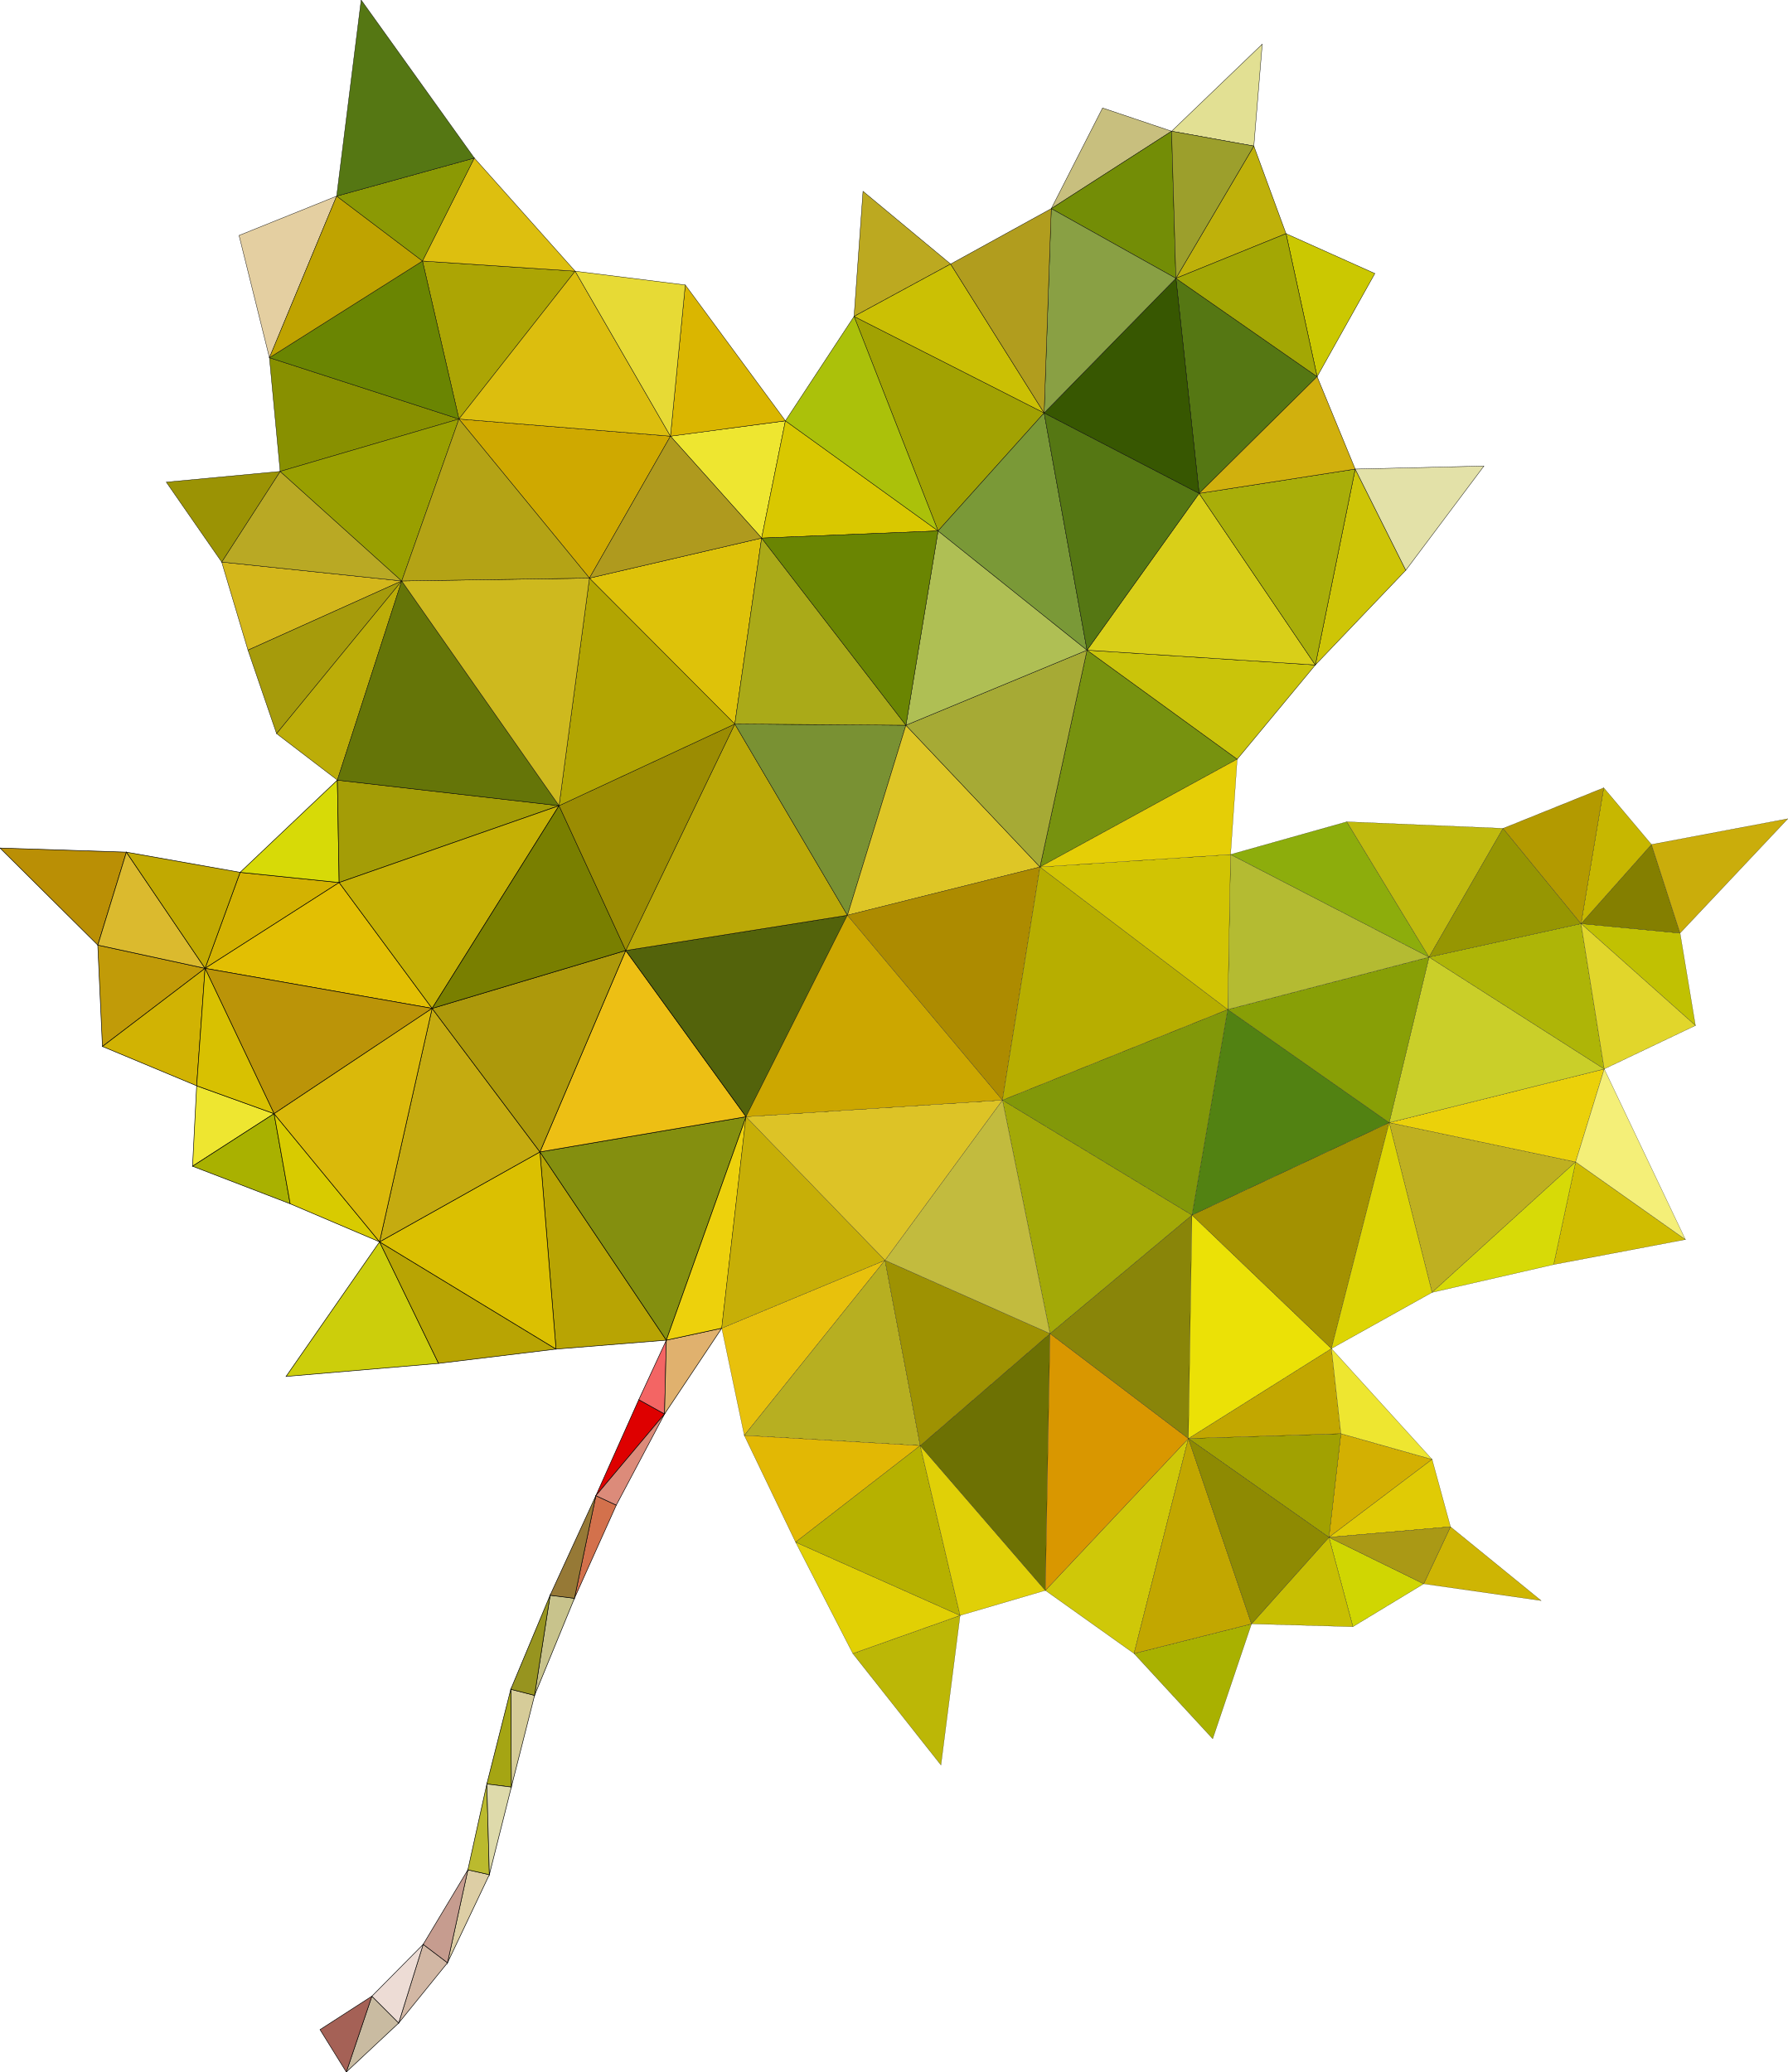
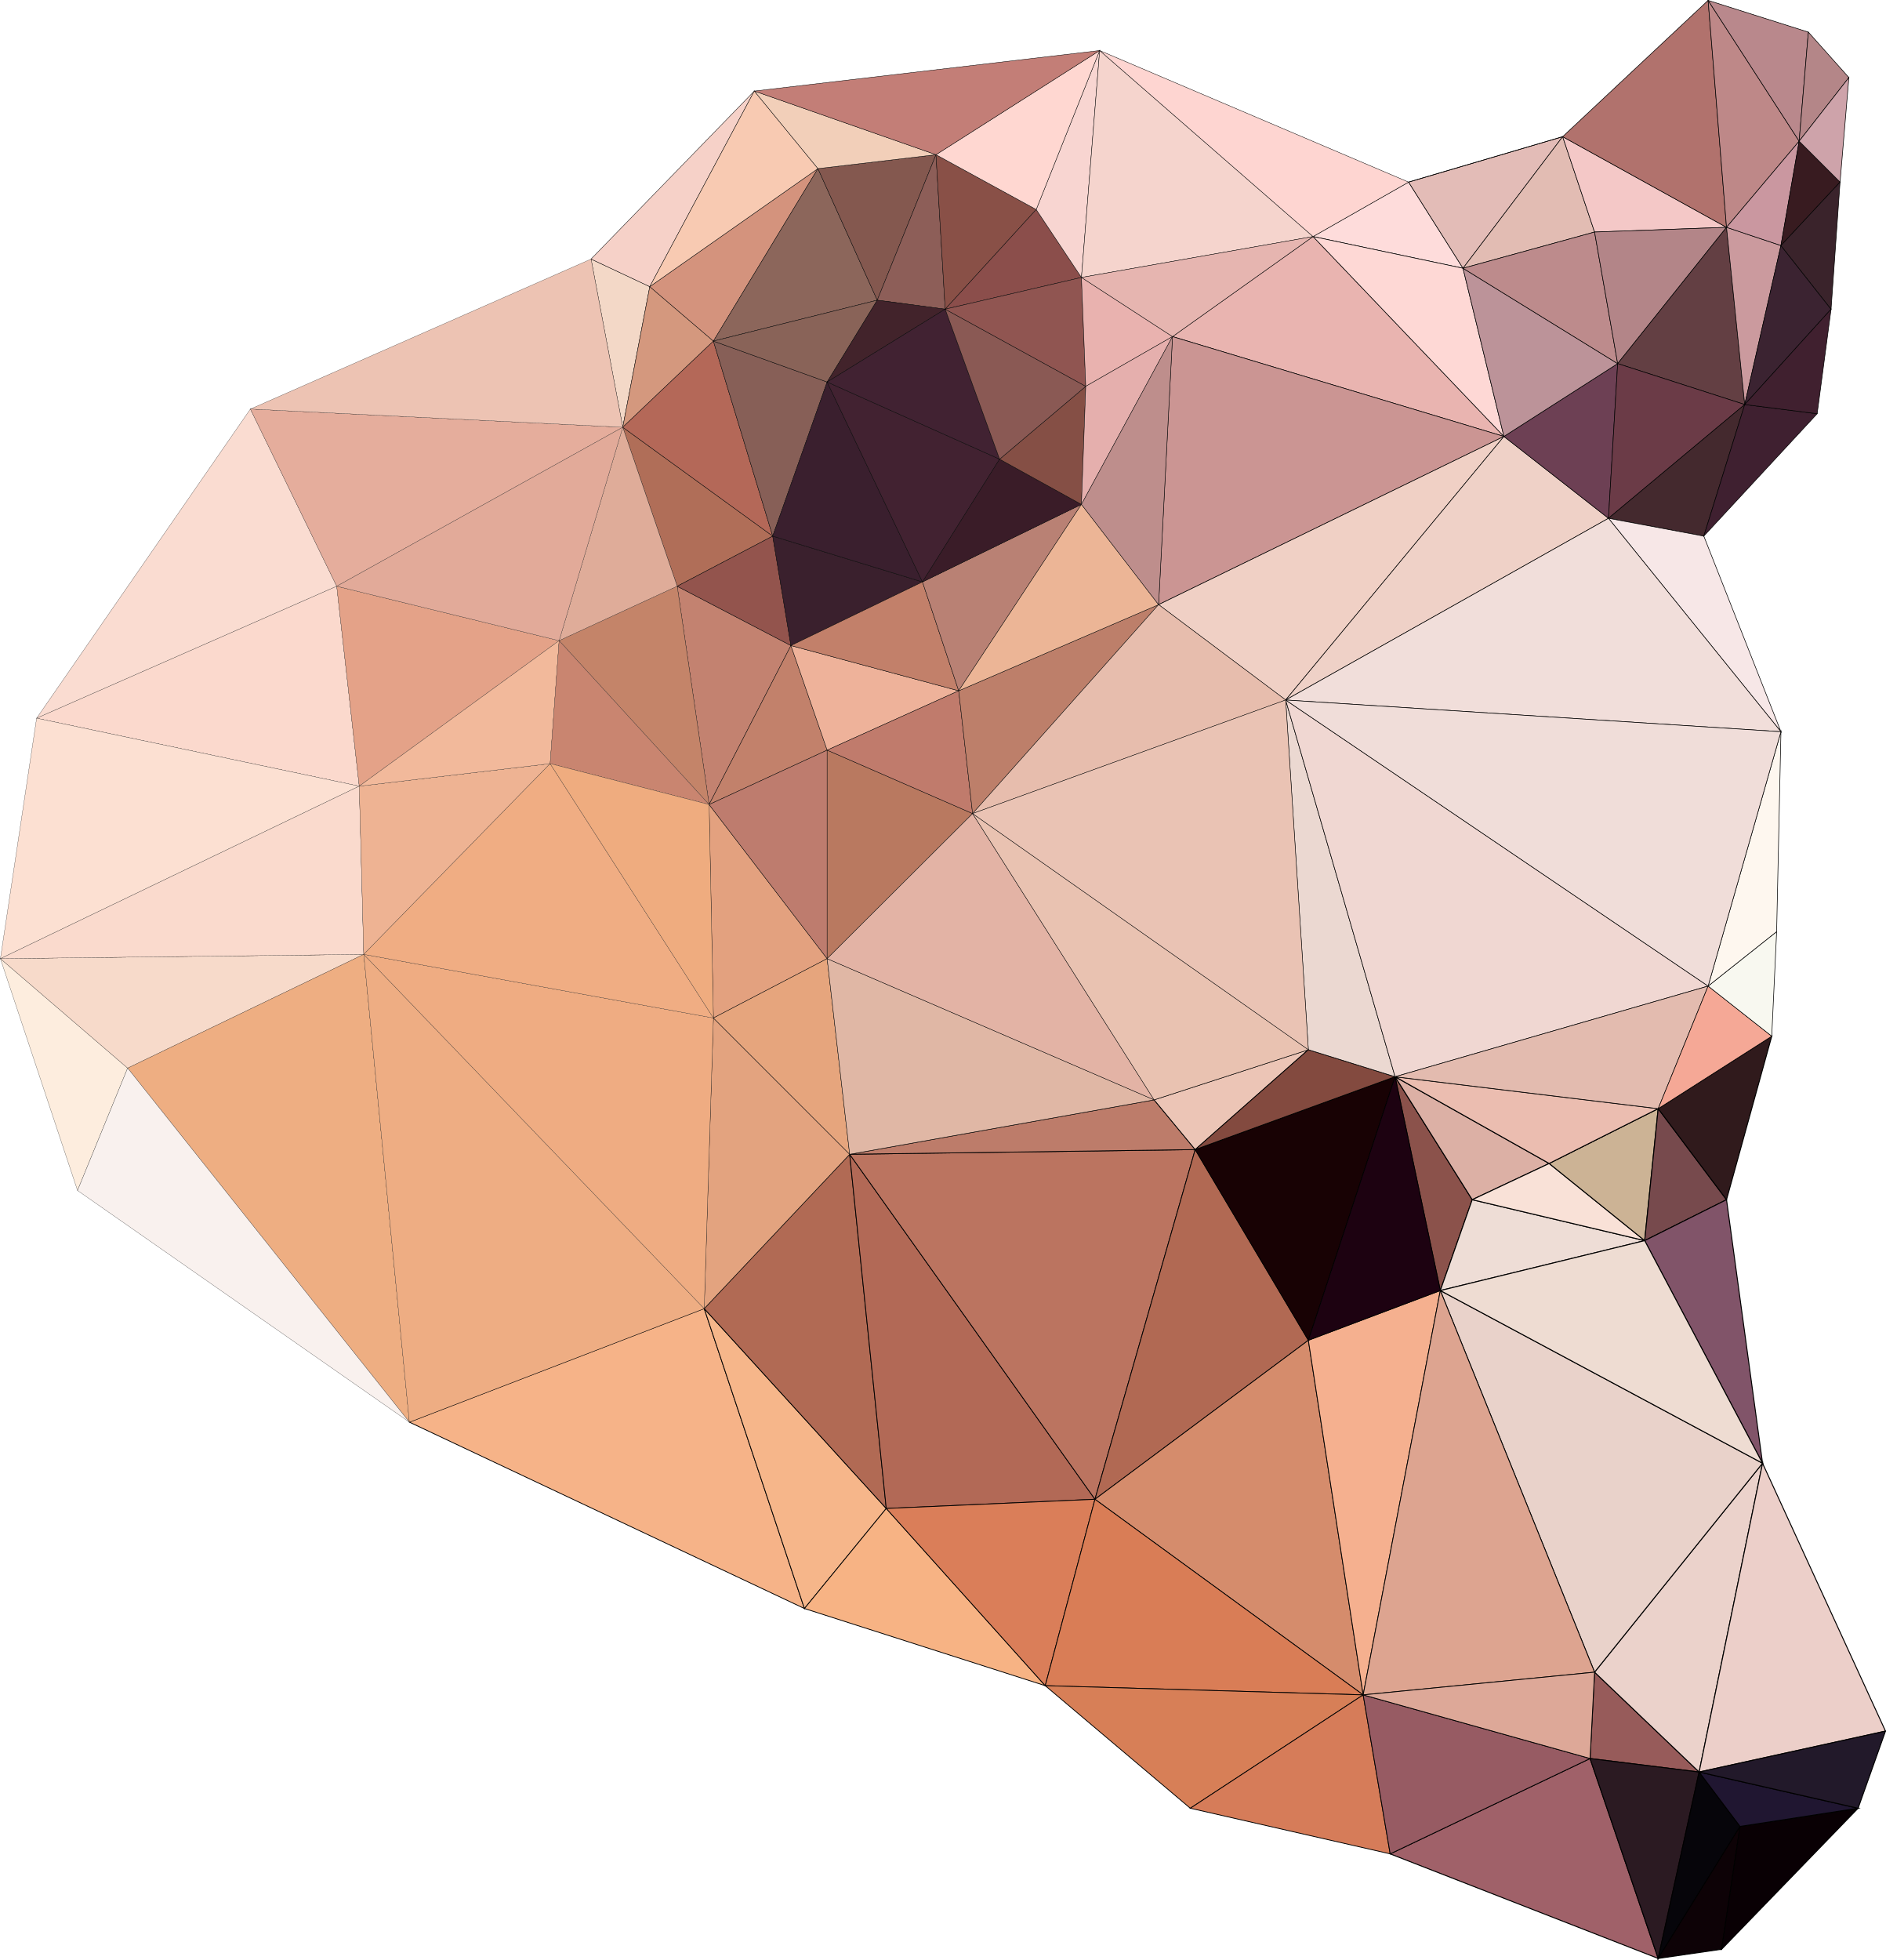
- <svg xmlns="http://www.w3.org/2000/svg" version="1.1" baseProfile="tiny" id="图层_1" x="0px" y="0px" viewBox="0 0 1000 1159.1" xml:space="preserve">
+ <svg xmlns="http://www.w3.org/2000/svg" version="1.1" baseProfile="tiny" id="图层_1" x="0px" y="0px" viewBox="0 0 963.3 1001" xml:space="preserve">
  <g>
-     <polygon fill="#D6CC99" stroke="#000000" stroke-width="0.3" stroke-miterlimit="10" points="286,999.7 299,948.4 285.7,945  " />
-     <polygon fill="#C9BBA1" stroke="#000000" stroke-width="0.3" stroke-miterlimit="10" points="193.7,1159.1 223,1131.7 208,1116.7     " />
-     <polygon fill="#A56156" stroke="#000000" stroke-width="0.3" stroke-miterlimit="10" points="179,1135.4 193.7,1159.1 208,1116.7     " />
-     <polygon fill="#D2B7A4" stroke="#000000" stroke-width="0.3" stroke-miterlimit="10" points="223,1131.7 250.3,1098 236.7,1087.7     " />
-     <polygon fill="#EDDCD5" stroke="#000000" stroke-width="0.3" stroke-miterlimit="10" points="208,1116.7 223,1131.7 236.7,1087.7     " />
-     <polygon fill="#DDCEA5" stroke="#000000" stroke-width="0.3" stroke-miterlimit="10" points="250.3,1098 273.7,1048.7 261.7,1046     " />
-     <polygon fill="#A5A513" stroke="#000000" stroke-width="0.3" stroke-miterlimit="10" points="272.3,998 286,999.7 285.7,945  " />
-     <polygon fill="#C69C8F" stroke="#000000" stroke-width="0.3" stroke-miterlimit="10" points="236.7,1087.7 250.3,1098 261.7,1046     " />
-     <polygon fill="#BBBA2E" stroke="#000000" stroke-width="0.3" stroke-miterlimit="10" points="261.7,1046 273.7,1048.7 272.3,998     " />
-     <polygon fill="#DEDAAB" stroke="#000000" stroke-width="0.3" stroke-miterlimit="10" points="273.7,1048.7 286,999.7 272.3,998     " />
-     <polygon fill="#C8C38C" stroke="#000000" stroke-width="0.3" stroke-miterlimit="10" points="299,948.4 321.3,894.1 307.7,892.4     " />
-     <polygon fill="#97941F" stroke="#000000" stroke-width="0.3" stroke-miterlimit="10" points="285.7,945 299,948.4 307.7,892.4  " />
-     <polygon fill="#D3714C" stroke="#000000" stroke-width="0.3" stroke-miterlimit="10" points="321.3,894.1 344.7,842 333.3,836.7     " />
-     <polygon fill="#967936" stroke="#000000" stroke-width="0.3" stroke-miterlimit="10" points="307.7,892.4 321.3,894.1 333.3,836.7     " />
-     <polygon fill="#DE0000" stroke="#000000" stroke-width="0.3" stroke-miterlimit="10" points="333.3,836.7 371.7,791 357.3,783  " />
-     <polygon fill="#DC8B7A" stroke="#000000" stroke-width="0.3" stroke-miterlimit="10" points="344.7,842 371.7,791 333.3,836.7  " />
-     <polygon fill="#EEE630" stroke="#000000" stroke-width="0.3" stroke-miterlimit="10" points="110,607.4 107.7,652.4 153.3,623  " />
-     <polygon fill="#F36564" stroke="#000000" stroke-width="0.3" stroke-miterlimit="10" points="357.3,783 371.7,791 372.7,749.7  " />
-     <polygon fill="#CCCE0B" stroke="#000000" stroke-width="0.3" stroke-miterlimit="10" points="160,770 245.3,762.7 212.3,694.7  " />
-     <polygon fill="#B8A403" stroke="#000000" stroke-width="0.3" stroke-miterlimit="10" points="245.3,762.7 311,754.7 212.3,694.7     " />
-     <polygon fill="#E0B16E" stroke="#000000" stroke-width="0.3" stroke-miterlimit="10" points="371.7,791 403.7,743 372.7,749.7  " />
-     <polygon fill="#C19B08" stroke="#000000" stroke-width="0.3" stroke-miterlimit="10" points="54.7,528.7 57.3,585.4 114.7,541.7     " />
-     <polygon fill="#D3B201" stroke="#000000" stroke-width="0.3" stroke-miterlimit="10" points="189.7,493.7 134.3,488 114.7,541.7     " />
-     <polygon fill="#A9B100" stroke="#000000" stroke-width="0.3" stroke-miterlimit="10" points="107.7,652.4 162.3,673.4 153.3,623     " />
-     <polygon fill="#E2BF03" stroke="#000000" stroke-width="0.3" stroke-miterlimit="10" points="114.7,541.7 241.7,564.1 189.7,493.7     " />
-     <polygon fill="#D8CB00" stroke="#000000" stroke-width="0.3" stroke-miterlimit="10" points="162.3,673.4 212.3,694.7 153.3,623     " />
-     <polygon fill="#BB9408" stroke="#000000" stroke-width="0.3" stroke-miterlimit="10" points="153.3,623 241.7,564.1 114.7,541.7     " />
-     <polygon fill="#D1B303" stroke="#000000" stroke-width="0.3" stroke-miterlimit="10" points="57.3,585.4 110,607.4 114.7,541.7     " />
-     <polygon fill="#B8A403" stroke="#000000" stroke-width="0.3" stroke-miterlimit="10" points="311,754.7 372.7,749.7 302,644.4  " />
-     <polygon fill="#DBC001" stroke="#000000" stroke-width="0.3" stroke-miterlimit="10" points="212.3,694.7 311,754.7 302,644.4  " />
-     <polygon fill="#C5AB10" stroke="#000000" stroke-width="0.3" stroke-miterlimit="10" points="241.7,564.1 212.3,694.7 302,644.4     " />
-     <polygon fill="#848F0F" stroke="#000000" stroke-width="0.3" stroke-miterlimit="10" points="302,644.4 372.7,749.7 417.3,624.7     " />
-     <polygon fill="#D8C101" stroke="#000000" stroke-width="0.3" stroke-miterlimit="10" points="114.7,541.7 110,607.4 153.3,623  " />
-     <polygon fill="#EDD10C" stroke="#000000" stroke-width="0.3" stroke-miterlimit="10" points="372.7,749.7 403.7,743 417.3,624.7     " />
-     <polygon fill="#DAB90A" stroke="#000000" stroke-width="0.3" stroke-miterlimit="10" points="153.3,623 212.3,694.7 241.7,564.1     " />
-     <polygon fill="#BA8F05" stroke="#000000" stroke-width="0.3" stroke-miterlimit="10" points="0,474.4 54.7,528.7 70.7,476.7  " />
-     <polygon fill="#DBBA2E" stroke="#000000" stroke-width="0.3" stroke-miterlimit="10" points="70.7,476.7 54.7,528.7 114.7,541.7     " />
-     <polygon fill="#D7DA07" stroke="#000000" stroke-width="0.3" stroke-miterlimit="10" points="188.7,436.4 134.3,488 189.7,493.7     " />
-     <polygon fill="#C1A901" stroke="#000000" stroke-width="0.3" stroke-miterlimit="10" points="134.3,488 70.7,476.7 114.7,541.7     " />
-     <polygon fill="#EDBF14" stroke="#000000" stroke-width="0.3" stroke-miterlimit="10" points="302,644.4 417.3,624.7 350,531.7  " />
-     <polygon fill="#AD990B" stroke="#000000" stroke-width="0.3" stroke-miterlimit="10" points="241.7,564.1 302,644.4 350,531.7  " />
-     <polygon fill="#53630B" stroke="#000000" stroke-width="0.3" stroke-miterlimit="10" points="350,531.7 417.3,624.7 474,512  " />
-     <polygon fill="#A49D06" stroke="#000000" stroke-width="0.3" stroke-miterlimit="10" points="312.7,450.7 188.7,436.4 189.7,493.7     " />
-     <polygon fill="#C5B005" stroke="#000000" stroke-width="0.3" stroke-miterlimit="10" points="189.7,493.7 241.7,564.1 312.7,450.7     " />
-     <polygon fill="#797F00" stroke="#000000" stroke-width="0.3" stroke-miterlimit="10" points="312.7,450.7 241.7,564.1 350,531.7     " />
-   </g>
-   <g>
-     <polygon fill="#E2E093" stroke="#000000" stroke-width="0.2" stroke-miterlimit="10" points="706,24.7 655.3,73.4 701.3,81.7  " />
-     <polygon fill="#BFB10A" stroke="#000000" stroke-width="0.2" stroke-miterlimit="10" points="719.3,130.7 701.3,81.7 657.7,155.7     " />
-     <polygon fill="#C8BF7E" stroke="#000000" stroke-width="0.2" stroke-miterlimit="10" points="616.7,60.4 588,116.7 655.3,73.4  " />
-     <polygon fill="#77920F" stroke="#000000" stroke-width="0.2" stroke-miterlimit="10" points="581.7,485 692,424.7 608,363.7  " />
-     <polygon fill="#D4B71B" stroke="#000000" stroke-width="0.2" stroke-miterlimit="10" points="124,314.4 138.7,363.7 224.7,325  " />
-     <polygon fill="#ACA504" stroke="#000000" stroke-width="0.2" stroke-miterlimit="10" points="256.7,234.4 321.7,151.7 236.3,146     " />
-     <polygon fill="#BBA907" stroke="#000000" stroke-width="0.2" stroke-miterlimit="10" points="350,531.7 474,512 411,405  " />
-     <polygon fill="#9B8C02" stroke="#000000" stroke-width="0.2" stroke-miterlimit="10" points="411,405 312.7,450.7 350,531.7  " />
-     <polygon fill="#A69B0B" stroke="#000000" stroke-width="0.2" stroke-miterlimit="10" points="138.7,363.7 154.7,410.4 224.7,325     " />
-     <polygon fill="#BCAD08" stroke="#000000" stroke-width="0.2" stroke-miterlimit="10" points="154.7,410.4 188.7,436.4 224.7,325     " />
-     <polygon fill="#657508" stroke="#000000" stroke-width="0.2" stroke-miterlimit="10" points="224.7,325 188.7,436.4 312.7,450.7     " />
-     <polygon fill="#CAC40A" stroke="#000000" stroke-width="0.2" stroke-miterlimit="10" points="692,424.7 735.7,372 608,363.7  " />
-     <polygon fill="#799133" stroke="#000000" stroke-width="0.2" stroke-miterlimit="10" points="411,405 474,512 506.7,405.7  " />
-     <polygon fill="#738D06" stroke="#000000" stroke-width="0.2" stroke-miterlimit="10" points="655.3,73.4 588,116.7 657.7,155.7     " />
-     <polygon fill="#889000" stroke="#000000" stroke-width="0.2" stroke-miterlimit="10" points="150.7,200.1 156.7,263.7 256.7,234.4     " />
-     <polygon fill="#DEC626" stroke="#000000" stroke-width="0.2" stroke-miterlimit="10" points="474,512 581.7,485 506.7,405.7  " />
-     <polygon fill="#B2A502" stroke="#000000" stroke-width="0.2" stroke-miterlimit="10" points="329.7,323.4 312.7,450.7 411,405  " />
-     <polygon fill="#CEB91E" stroke="#000000" stroke-width="0.2" stroke-miterlimit="10" points="224.7,325 312.7,450.7 329.7,323.4     " />
-     <polygon fill="#DEC209" stroke="#000000" stroke-width="0.2" stroke-miterlimit="10" points="411,405 426,301 329.7,323.4  " />
-     <polygon fill="#B9A924" stroke="#000000" stroke-width="0.2" stroke-miterlimit="10" points="156.7,263.7 124,314.4 224.7,325  " />
-     <polygon fill="#9B9304" stroke="#000000" stroke-width="0.2" stroke-miterlimit="10" points="93,269.7 124,314.4 156.7,263.7  " />
-     <polygon fill="#A6AA35" stroke="#000000" stroke-width="0.2" stroke-miterlimit="10" points="581.7,485 608,363.7 506.7,405.7  " />
-     <polygon fill="#999F00" stroke="#000000" stroke-width="0.2" stroke-miterlimit="10" points="256.7,234.4 156.7,263.7 224.7,325     " />
-     <polygon fill="#CFA900" stroke="#000000" stroke-width="0.2" stroke-miterlimit="10" points="375,244 256.7,234.4 329.7,323.4  " />
-     <polygon fill="#BCA920" stroke="#000000" stroke-width="0.2" stroke-miterlimit="10" points="482.7,107 477.7,177 531.7,147.7  " />
-     <polygon fill="#AAAA18" stroke="#000000" stroke-width="0.2" stroke-miterlimit="10" points="506.7,405.7 426,301 411,405  " />
-     <polygon fill="#EEE630" stroke="#000000" stroke-width="0.2" stroke-miterlimit="10" points="426,301 439.3,235.4 375,244  " />
-     <polygon fill="#D9C800" stroke="#000000" stroke-width="0.2" stroke-miterlimit="10" points="524.7,297 439.3,235.4 426,301  " />
-     <polygon fill="#B4A315" stroke="#000000" stroke-width="0.2" stroke-miterlimit="10" points="256.7,234.4 224.7,325 329.7,323.4     " />
-     <polygon fill="#6A8502" stroke="#000000" stroke-width="0.2" stroke-miterlimit="10" points="236.3,146 150.7,200.1 256.7,234.4     " />
-     <polygon fill="#9C9F2C" stroke="#000000" stroke-width="0.2" stroke-miterlimit="10" points="701.3,81.7 655.3,73.4 657.7,155.7     " />
-     <polygon fill="#AFBF54" stroke="#000000" stroke-width="0.2" stroke-miterlimit="10" points="608,363.7 524.7,297 506.7,405.7  " />
-     <polygon fill="#6A8502" stroke="#000000" stroke-width="0.2" stroke-miterlimit="10" points="524.7,297 426,301 506.7,405.7  " />
-     <polygon fill="#AF9A1E" stroke="#000000" stroke-width="0.2" stroke-miterlimit="10" points="426,301 375,244 329.7,323.4  " />
-     <polygon fill="#557713" stroke="#000000" stroke-width="0.2" stroke-miterlimit="10" points="670.7,276 736.7,210.7 657.7,155.7     " />
-     <polygon fill="#DDBF0F" stroke="#000000" stroke-width="0.2" stroke-miterlimit="10" points="321.7,151.7 265.3,88.4 236.3,146     " />
-     <polygon fill="#D9CF18" stroke="#000000" stroke-width="0.2" stroke-miterlimit="10" points="608,363.7 735.7,372 670.7,276  " />
-     <polygon fill="#DCBE0E" stroke="#000000" stroke-width="0.2" stroke-miterlimit="10" points="375,244 321.7,151.7 256.7,234.4  " />
-     <polygon fill="#E4CFA1" stroke="#000000" stroke-width="0.2" stroke-miterlimit="10" points="133.7,131.7 150.7,200.1 188.3,109.7     " />
-     <polygon fill="#BFA300" stroke="#000000" stroke-width="0.2" stroke-miterlimit="10" points="188.3,109.7 150.7,200.1 236.3,146     " />
-     <polygon fill="#8B9904" stroke="#000000" stroke-width="0.2" stroke-miterlimit="10" points="265.3,88.4 188.3,109.7 236.3,146     " />
-     <polygon fill="#A2A202" stroke="#000000" stroke-width="0.2" stroke-miterlimit="10" points="584,231 477.7,177 524.7,297  " />
-     <polygon fill="#7A9937" stroke="#000000" stroke-width="0.2" stroke-miterlimit="10" points="584,231 524.7,297 608,363.7  " />
-     <polygon fill="#557713" stroke="#000000" stroke-width="0.2" stroke-miterlimit="10" points="670.7,276 584,231 608,363.7  " />
-     <polygon fill="#ABC10A" stroke="#000000" stroke-width="0.2" stroke-miterlimit="10" points="477.7,177 439.3,235.4 524.7,297  " />
-     <polygon fill="#DAB600" stroke="#000000" stroke-width="0.2" stroke-miterlimit="10" points="439.3,235.4 383.3,159.4 375,244  " />
-     <polygon fill="#E7DA35" stroke="#000000" stroke-width="0.2" stroke-miterlimit="10" points="383.3,159.4 321.7,151.7 375,244  " />
-     <polygon fill="#375701" stroke="#000000" stroke-width="0.2" stroke-miterlimit="10" points="657.7,155.7 584,231 670.7,276  " />
-     <polygon fill="#CEC506" stroke="#000000" stroke-width="0.2" stroke-miterlimit="10" points="786.3,319 758,262.4 735.7,372  " />
-     <polygon fill="#A9AE09" stroke="#000000" stroke-width="0.2" stroke-miterlimit="10" points="735.7,372 758,262.4 670.7,276  " />
-     <polygon fill="#E3E1A8" stroke="#000000" stroke-width="0.2" stroke-miterlimit="10" points="830,260.7 758,262.4 786.3,319  " />
-     <polygon fill="#D1B00D" stroke="#000000" stroke-width="0.2" stroke-miterlimit="10" points="758,262.4 736.7,210.7 670.7,276  " />
-     <polygon fill="#CBC004" stroke="#000000" stroke-width="0.2" stroke-miterlimit="10" points="531.7,147.7 477.7,177 584,231  " />
-     <polygon fill="#CBC801" stroke="#000000" stroke-width="0.2" stroke-miterlimit="10" points="769,153 719.3,130.7 736.7,210.7  " />
-     <polygon fill="#A3A704" stroke="#000000" stroke-width="0.2" stroke-miterlimit="10" points="736.7,210.7 719.3,130.7 657.7,155.7     " />
-     <polygon fill="#557713" stroke="#000000" stroke-width="0.2" stroke-miterlimit="10" points="202,0 188.3,109.7 265.3,88.4  " />
-     <polygon fill="#89A044" stroke="#000000" stroke-width="0.2" stroke-miterlimit="10" points="657.7,155.7 588,116.7 584,231  " />
-     <polygon fill="#B19D1E" stroke="#000000" stroke-width="0.2" stroke-miterlimit="10" points="588,116.7 531.7,147.7 584,231  " />
-   </g>
-   <g>
-     <polygon fill="#A9B100" stroke="#000000" stroke-width="0.1" stroke-miterlimit="10" points="678.3,972.7 700,908.4 634.3,925  " />
-     <polygon fill="#BCB706" stroke="#000000" stroke-width="0.1" stroke-miterlimit="10" points="526.3,987.4 537,903.7 477,925  " />
-     <polygon fill="#E1D004" stroke="#000000" stroke-width="0.1" stroke-miterlimit="10" points="477,925 537,903.7 445,862.7  " />
-     <polygon fill="#E8C10C" stroke="#000000" stroke-width="0.1" stroke-miterlimit="10" points="403.7,743 416.3,803 495,705  " />
-     <polygon fill="#B7AF21" stroke="#000000" stroke-width="0.1" stroke-miterlimit="10" points="495,705 416.3,803 514.7,808.7  " />
-     <polygon fill="#D0D602" stroke="#000000" stroke-width="0.1" stroke-miterlimit="10" points="756.7,910 796.3,886 743.3,860  " />
-     <polygon fill="#E2B804" stroke="#000000" stroke-width="0.1" stroke-miterlimit="10" points="416.3,803 445,862.7 514.7,808.7  " />
-     <polygon fill="#B6B100" stroke="#000000" stroke-width="0.1" stroke-miterlimit="10" points="445,862.7 537,903.7 514.7,808.7  " />
-     <polygon fill="#E0D007" stroke="#000000" stroke-width="0.1" stroke-miterlimit="10" points="537,903.7 584.7,889.7 514.7,808.7     " />
-     <polygon fill="#D3B002" stroke="#000000" stroke-width="0.1" stroke-miterlimit="10" points="743.3,860 801,816.4 750,802  " />
-     <polygon fill="#C8BF02" stroke="#000000" stroke-width="0.1" stroke-miterlimit="10" points="700,908.4 756.7,910 743.3,860  " />
-     <polygon fill="#E0CB05" stroke="#000000" stroke-width="0.1" stroke-miterlimit="10" points="811.3,854.1 801,816.4 743.3,860  " />
-     <polygon fill="#CEB503" stroke="#000000" stroke-width="0.1" stroke-miterlimit="10" points="862,895.4 811.3,854.1 796.3,886  " />
-     <polygon fill="#AA9915" stroke="#000000" stroke-width="0.1" stroke-miterlimit="10" points="796.3,886 811.3,854.1 743.3,860  " />
-     <polygon fill="#CFC808" stroke="#000000" stroke-width="0.1" stroke-miterlimit="10" points="584.7,889.7 634.3,925 664.7,804.7     " />
-     <polygon fill="#C2A700" stroke="#000000" stroke-width="0.1" stroke-miterlimit="10" points="634.3,925 700,908.4 664.7,804.7  " />
-     <polygon fill="#A1A101" stroke="#000000" stroke-width="0.1" stroke-miterlimit="10" points="750,802 664.7,804.7 743.3,860  " />
-     <polygon fill="#8E8A02" stroke="#000000" stroke-width="0.1" stroke-miterlimit="10" points="664.7,804.7 700,908.4 743.3,860  " />
-     <polygon fill="#C2A700" stroke="#000000" stroke-width="0.1" stroke-miterlimit="10" points="750,802 744.7,754.4 664.7,804.7  " />
-     <polygon fill="#6D7103" stroke="#000000" stroke-width="0.1" stroke-miterlimit="10" points="514.7,808.7 584.7,889.7 587.3,746     " />
-     <polygon fill="#D99700" stroke="#000000" stroke-width="0.1" stroke-miterlimit="10" points="587.3,746 584.7,889.7 664.7,804.7     " />
-     <polygon fill="#D0BD00" stroke="#000000" stroke-width="0.1" stroke-miterlimit="10" points="869,707.4 942.7,693.4 881.3,650  " />
-     <polygon fill="#EEE630" stroke="#000000" stroke-width="0.1" stroke-miterlimit="10" points="801,816.4 744.7,754.4 750,802  " />
-     <polygon fill="#9E9202" stroke="#000000" stroke-width="0.1" stroke-miterlimit="10" points="514.7,808.7 587.3,746 495,705  " />
-     <polygon fill="#BFB021" stroke="#000000" stroke-width="0.1" stroke-miterlimit="10" points="777,628 801,723 881.3,650  " />
-     <polygon fill="#C7AF07" stroke="#000000" stroke-width="0.1" stroke-miterlimit="10" points="417.3,624.7 403.7,743 495,705  " />
-     <polygon fill="#898509" stroke="#000000" stroke-width="0.1" stroke-miterlimit="10" points="664.7,804.7 666.7,679.7 587.3,746     " />
-     <polygon fill="#EBE106" stroke="#000000" stroke-width="0.1" stroke-miterlimit="10" points="664.7,804.7 744.7,754.4 666.7,679.7     " />
-     <polygon fill="#D7DA07" stroke="#000000" stroke-width="0.1" stroke-miterlimit="10" points="801,723 869,707.4 881.3,650  " />
-     <polygon fill="#A3A907" stroke="#000000" stroke-width="0.1" stroke-miterlimit="10" points="587.3,746 666.7,679.7 560.7,615.4     " />
-     <polygon fill="#C2BB3E" stroke="#000000" stroke-width="0.1" stroke-miterlimit="10" points="495,705 587.3,746 560.7,615.4  " />
-     <polygon fill="#DDC326" stroke="#000000" stroke-width="0.1" stroke-miterlimit="10" points="417.3,624.7 495,705 560.7,615.4  " />
-     <polygon fill="#EBD10A" stroke="#000000" stroke-width="0.1" stroke-miterlimit="10" points="881.3,650 897.3,598 777,628  " />
-     <polygon fill="#A39101" stroke="#000000" stroke-width="0.1" stroke-miterlimit="10" points="666.7,679.7 744.7,754.4 777,628  " />
-     <polygon fill="#DDD504" stroke="#000000" stroke-width="0.1" stroke-miterlimit="10" points="744.7,754.4 801,723 777,628  " />
-     <polygon fill="#528212" stroke="#000000" stroke-width="0.1" stroke-miterlimit="10" points="666.7,679.7 777,628 686.7,564.7  " />
-     <polygon fill="#829809" stroke="#000000" stroke-width="0.1" stroke-miterlimit="10" points="560.7,615.4 666.7,679.7 686.7,564.7     " />
-     <polygon fill="#CCA700" stroke="#000000" stroke-width="0.1" stroke-miterlimit="10" points="474,512 417.3,624.7 560.7,615.4  " />
-     <polygon fill="#F4EF78" stroke="#000000" stroke-width="0.1" stroke-miterlimit="10" points="942.7,693.4 897.3,598 881.3,650  " />
-     <polygon fill="#C1C102" stroke="#000000" stroke-width="0.1" stroke-miterlimit="10" points="948.3,573.7 939.7,522 884.3,516.7     " />
-     <polygon fill="#CACF29" stroke="#000000" stroke-width="0.1" stroke-miterlimit="10" points="777,628 897.3,598 799.3,535.4  " />
-     <polygon fill="#AD8B00" stroke="#000000" stroke-width="0.1" stroke-miterlimit="10" points="560.7,615.4 581.7,485 474,512  " />
-     <polygon fill="#B7AE00" stroke="#000000" stroke-width="0.1" stroke-miterlimit="10" points="686.7,564.7 581.7,485 560.7,615.4     " />
-     <polygon fill="#889F06" stroke="#000000" stroke-width="0.1" stroke-miterlimit="10" points="777,628 799.3,535.4 686.7,564.7  " />
-     <polygon fill="#B4BB32" stroke="#000000" stroke-width="0.1" stroke-miterlimit="10" points="799.3,535.4 688.3,478 686.7,564.7     " />
-     <polygon fill="#D1C403" stroke="#000000" stroke-width="0.1" stroke-miterlimit="10" points="686.7,564.7 688.3,478 581.7,485  " />
-     <polygon fill="#AEB507" stroke="#000000" stroke-width="0.1" stroke-miterlimit="10" points="799.3,535.4 897.3,598 884.3,516.7     " />
-     <polygon fill="#E1D62B" stroke="#000000" stroke-width="0.1" stroke-miterlimit="10" points="884.3,516.7 897.3,598 948.3,573.7     " />
-     <polygon fill="#847F00" stroke="#000000" stroke-width="0.1" stroke-miterlimit="10" points="939.7,522 923.7,472.4 884.3,516.7     " />
-     <polygon fill="#8DAD0C" stroke="#000000" stroke-width="0.1" stroke-miterlimit="10" points="753.3,459.7 688.3,478 799.3,535.4     " />
-     <polygon fill="#E5CE06" stroke="#000000" stroke-width="0.1" stroke-miterlimit="10" points="688.3,478 692,424.7 581.7,485  " />
-     <polygon fill="#C0BA0E" stroke="#000000" stroke-width="0.1" stroke-miterlimit="10" points="840.7,463.4 753.3,459.7 799.3,535.4     " />
-     <polygon fill="#C7B700" stroke="#000000" stroke-width="0.1" stroke-miterlimit="10" points="923.7,472.4 897,440.7 884.3,516.7     " />
-     <polygon fill="#969602" stroke="#000000" stroke-width="0.1" stroke-miterlimit="10" points="884.3,516.7 840.7,463.4 799.3,535.4     " />
-     <polygon fill="#B39A00" stroke="#000000" stroke-width="0.1" stroke-miterlimit="10" points="897,440.7 840.7,463.4 884.3,516.7     " />
-     <polygon fill="#CAAD0B" stroke="#000000" stroke-width="0.1" stroke-miterlimit="10" points="1000,458 923.7,472.4 939.7,522  " />
+     <g>
+       <polygon fill="#8B524B" stroke="#000000" stroke-width="0.5" stroke-miterlimit="10" points="712.6,549.9 735.7,659.1 752,612.7       " />
+       <polygon fill="#DCB0A5" stroke="#000000" stroke-width="0.5" stroke-miterlimit="10" points="712.6,549.9 752,612.7 791.3,594.2       " />
+       <polygon fill="#EEDDD6" stroke="#000000" stroke-width="0.5" stroke-miterlimit="10" points="752,612.7 735.7,659.1 840.1,633.6       " />
+       <polygon fill="#F9E1D7" stroke="#000000" stroke-width="0.5" stroke-miterlimit="10" points="791.3,594.2 752,612.7 840.1,633.6       " />
+       <polygon fill="#A06169" stroke="#000000" stroke-width="0.5" stroke-miterlimit="10" points="812.2,898.1 710.1,946.8 847,1000.2       " />
+       <polygon fill="#CCB395" stroke="#000000" stroke-width="0.5" stroke-miterlimit="10" points="791.3,594.2 840.1,633.6 847,566.2       " />
+       <polygon fill="#EBBDB0" stroke="#000000" stroke-width="0.5" stroke-miterlimit="10" points="712.6,549.9 791.3,594.2 847,566.2       " />
+       <polygon fill="#975B5A" stroke="#000000" stroke-width="0.5" stroke-miterlimit="10" points="814.5,854 812.2,898.1 867.9,905       " />
+       <polygon fill="#2B1A22" stroke="#000000" stroke-width="0.5" stroke-miterlimit="10" points="812.2,898.1 847,1000.2 867.9,905       " />
+       <polygon fill="#774A4D" stroke="#000000" stroke-width="0.5" stroke-miterlimit="10" points="847,566.2 840.1,633.6 881.9,612.7       " />
+       <polygon fill="#06050A" stroke="#000000" stroke-width="0.5" stroke-miterlimit="10" points="867.9,905 847,1000.2 888.8,932.8       " />
+       <polygon fill="#0D0206" stroke="#000000" stroke-width="0.5" stroke-miterlimit="10" points="847,1000.2 879.4,995.5 888.8,932.8       " />
+       <polygon fill="#EBD2CB" stroke="#000000" stroke-width="0.5" stroke-miterlimit="10" points="814.5,854 867.9,905 900.3,747.3       " />
+       <polygon fill="#815469" stroke="#000000" stroke-width="0.5" stroke-miterlimit="10" points="881.9,612.7 840.1,633.6     900.3,747.3   " />
+       <polygon fill="#E9D2CA" stroke="#000000" stroke-width="0.5" stroke-miterlimit="10" points="735.7,659.1 814.5,854 900.3,747.3       " />
+       <polygon fill="#EEDCD2" stroke="#000000" stroke-width="0.5" stroke-miterlimit="10" points="840.1,633.6 735.7,659.1     900.3,747.3   " />
+       <polygon fill="#301A1C" stroke="#000000" stroke-width="0.5" stroke-miterlimit="10" points="847,566.2 881.9,612.7 905,529.2       " />
+       <polygon fill="#090004" stroke="#000000" stroke-width="0.5" stroke-miterlimit="10" points="888.8,932.8 879.4,995.5     949.1,923.5   " />
+       <polygon fill="#201631" stroke="#000000" stroke-width="0.5" stroke-miterlimit="10" points="867.9,905 888.8,932.8 949.1,923.5       " />
+       <polygon fill="#ECCFC9" stroke="#000000" stroke-width="0.5" stroke-miterlimit="10" points="900.3,747.3 867.9,905 963.1,884.1       " />
+       <polygon fill="#22192A" stroke="#000000" stroke-width="0.5" stroke-miterlimit="10" points="867.9,905 949.1,923.5 963.1,884.1       " />
+     </g>
+     <g>
+       <polygon fill="#F6B388" stroke="#000000" stroke-width="0.4" stroke-miterlimit="10" points="359.7,668.3 209.1,726.3     410.9,821.5   " />
+       <polygon fill="#F6B68A" stroke="#000000" stroke-width="0.4" stroke-miterlimit="10" points="359.7,668.3 410.9,821.5     452.7,770.4   " />
+       <polygon fill="#B16A54" stroke="#000000" stroke-width="0.4" stroke-miterlimit="10" points="434,589.5 359.7,668.3 452.7,770.4       " />
+       <polygon fill="#F7B384" stroke="#000000" stroke-width="0.4" stroke-miterlimit="10" points="452.7,770.4 410.9,821.5     533.9,860.9   " />
+       <polygon fill="#B26956" stroke="#000000" stroke-width="0.4" stroke-miterlimit="10" points="434,589.5 452.7,770.4 559.3,765.7       " />
+       <polygon fill="#DA7E59" stroke="#000000" stroke-width="0.4" stroke-miterlimit="10" points="452.7,770.4 533.9,860.9     559.3,765.7   " />
+       <polygon fill="#BB7460" stroke="#000000" stroke-width="0.4" stroke-miterlimit="10" points="434,589.5 559.3,765.7 610.5,587.1       " />
+       <polygon fill="#BD7C6A" stroke="#000000" stroke-width="0.4" stroke-miterlimit="10" points="589.5,561.7 434,589.5 610.5,587.1       " />
+       <polygon fill="#B16953" stroke="#000000" stroke-width="0.4" stroke-miterlimit="10" points="610.5,587.1 559.3,765.7     668.3,684.5   " />
+       <polygon fill="#ECC5B6" stroke="#000000" stroke-width="0.4" stroke-miterlimit="10" points="589.5,561.7 610.5,587.1     668.3,536.1   " />
+       <polygon fill="#D58C6C" stroke="#000000" stroke-width="0.4" stroke-miterlimit="10" points="668.3,684.5 559.3,765.7     696.3,865.6   " />
+       <polygon fill="#D97D56" stroke="#000000" stroke-width="0.4" stroke-miterlimit="10" points="559.3,765.7 533.9,860.9     696.3,865.6   " />
+       <polygon fill="#D77F57" stroke="#000000" stroke-width="0.4" stroke-miterlimit="10" points="533.9,860.9 608,923.5 696.3,865.6       " />
+       <polygon fill="#D67C59" stroke="#000000" stroke-width="0.4" stroke-miterlimit="10" points="696.3,865.6 608,923.5 710.1,946.8       " />
+       <polygon fill="#180204" stroke="#000000" stroke-width="0.4" stroke-miterlimit="10" points="610.5,587.1 668.3,684.5     712.6,549.9   " />
+       <polygon fill="#834A3F" stroke="#000000" stroke-width="0.4" stroke-miterlimit="10" points="668.3,536.1 610.5,587.1     712.6,549.9   " />
+       <polygon fill="#F5B08F" stroke="#000000" stroke-width="0.4" stroke-miterlimit="10" points="668.3,684.5 696.3,865.6     735.7,659.1   " />
+       <polygon fill="#1D0211" stroke="#000000" stroke-width="0.4" stroke-miterlimit="10" points="712.6,549.9 668.3,684.5     735.7,659.1   " />
+       <polygon fill="#975B63" stroke="#000000" stroke-width="0.4" stroke-miterlimit="10" points="696.3,865.6 710.1,946.8     812.2,898.1   " />
+       <polygon fill="#DDA490" stroke="#000000" stroke-width="0.4" stroke-miterlimit="10" points="735.7,659.1 696.3,865.6 814.5,854       " />
+       <polygon fill="#DDA898" stroke="#000000" stroke-width="0.4" stroke-miterlimit="10" points="696.3,865.6 812.2,898.1 814.5,854       " />
+     </g>
+     <g>
+       <polygon fill="#EBD8D1" stroke="#000000" stroke-width="0.3" stroke-miterlimit="10" points="656.7,357.5 668.3,536.1     712.6,549.9   " />
+       <polygon fill="#FEDCDB" stroke="#000000" stroke-width="0.3" stroke-miterlimit="10" points="719.5,93 670.7,120.8 747.3,137       " />
+       <polygon fill="#E9B4B0" stroke="#000000" stroke-width="0.3" stroke-miterlimit="10" points="670.7,120.8 598.9,171.9     768.2,222.9   " />
+       <polygon fill="#FED8D5" stroke="#000000" stroke-width="0.3" stroke-miterlimit="10" points="747.3,137 670.7,120.8 768.2,222.9       " />
+       <polygon fill="#CB9593" stroke="#000000" stroke-width="0.3" stroke-miterlimit="10" points="598.9,171.9 591.8,308.8     768.2,222.9   " />
+       <polygon fill="#F0D0C5" stroke="#000000" stroke-width="0.3" stroke-miterlimit="10" points="591.8,308.8 656.7,357.5     768.2,222.9   " />
+       <polygon fill="#E3BCB7" stroke="#000000" stroke-width="0.3" stroke-miterlimit="10" points="719.5,93 747.3,137 798.2,69.8   " />
+       <line fill="#825761" stroke="#000000" stroke-width="0.3" stroke-miterlimit="10" x1="719.5" y1="93" x2="798.2" y2="69.8" />
+       <polygon fill="#E2BCB3" stroke="#000000" stroke-width="0.3" stroke-miterlimit="10" points="798.2,69.8 747.3,137 814.5,118.5       " />
+       <polygon fill="#EFD1C7" stroke="#000000" stroke-width="0.3" stroke-miterlimit="10" points="768.2,222.9 656.7,357.5     821.6,264.7   " />
+       <polygon fill="#6D4054" stroke="#000000" stroke-width="0.3" stroke-miterlimit="10" points="768.2,222.9 821.6,264.7     826.3,185.7   " />
+       <polygon fill="#BC9399" stroke="#000000" stroke-width="0.3" stroke-miterlimit="10" points="747.3,137 768.2,222.9 826.3,185.7       " />
+       <polygon fill="#BD8B8C" stroke="#000000" stroke-width="0.3" stroke-miterlimit="10" points="814.5,118.5 747.3,137 826.3,185.7       " />
+       <polygon fill="#F0D7D2" stroke="#000000" stroke-width="0.3" stroke-miterlimit="10" points="656.7,357.5 712.6,549.9     872.5,503.6   " />
+       <polygon fill="#E3BBAF" stroke="#000000" stroke-width="0.3" stroke-miterlimit="10" points="712.6,549.9 847,566.2 872.5,503.6       " />
+       <polygon fill="#F4C8C7" stroke="#000000" stroke-width="0.3" stroke-miterlimit="10" points="798.2,69.8 814.5,118.5 881.9,116.1       " />
+       <polygon fill="#B1726D" stroke="#000000" stroke-width="0.3" stroke-miterlimit="10" points="872.5,0.2 798.2,69.8 881.9,116.1       " />
+       <polygon fill="#B38588" stroke="#000000" stroke-width="0.3" stroke-miterlimit="10" points="814.5,118.5 826.3,185.7     881.9,116.1   " />
+       <path fill="#856475" stroke="#000000" stroke-width="0.3" stroke-miterlimit="10" d="M872.5,0.2" />
+       <polygon fill="#633F43" stroke="#000000" stroke-width="0.3" stroke-miterlimit="10" points="881.9,116.1 826.3,185.7     891.2,206.6   " />
+       <polygon fill="#6B3B47" stroke="#000000" stroke-width="0.3" stroke-miterlimit="10" points="826.3,185.7 821.6,264.7     891.2,206.6   " />
+       <polygon fill="#44292E" stroke="#000000" stroke-width="0.3" stroke-miterlimit="10" points="821.6,264.7 870.3,273.8     891.2,206.6   " />
+       <polygon fill="#F5A896" stroke="#000000" stroke-width="0.3" stroke-miterlimit="10" points="872.5,503.6 847,566.2 905,529.2       " />
+       <polygon fill="#F8F8F0" stroke="#000000" stroke-width="0.3" stroke-miterlimit="10" points="872.5,503.6 905,529.2 907.5,475.8       " />
+       <polygon fill="#FEF7EF" stroke="#000000" stroke-width="0.3" stroke-miterlimit="10" points="872.5,503.6 907.5,475.8     909.7,373.7   " />
+       <polygon fill="#F7E7E7" stroke="#000000" stroke-width="0.3" stroke-miterlimit="10" points="870.3,273.8 821.6,264.7     909.7,373.7   " />
+       <polygon fill="#F1DEDA" stroke="#000000" stroke-width="0.3" stroke-miterlimit="10" points="821.6,264.7 656.7,357.5     909.7,373.7   " />
+       <polygon fill="#F0DDD9" stroke="#000000" stroke-width="0.3" stroke-miterlimit="10" points="656.7,357.5 872.5,503.6     909.7,373.7   " />
+       <polygon fill="#CB9A9E" stroke="#000000" stroke-width="0.3" stroke-miterlimit="10" points="881.9,116.1 891.2,206.6     909.7,125.4   " />
+       <polygon fill="#BE8888" stroke="#000000" stroke-width="0.3" stroke-miterlimit="10" points="872.5,0.2 881.9,116.1 919,72.1       " />
+       <polygon fill="#CA97A0" stroke="#000000" stroke-width="0.3" stroke-miterlimit="10" points="881.9,116.1 909.7,125.4 919,72.1       " />
+       <polygon fill="#B9888C" stroke="#000000" stroke-width="0.3" stroke-miterlimit="10" points="872.5,0.2 919,72.1 923.7,16.4   " />
+       <polygon fill="#3F2030" stroke="#000000" stroke-width="0.3" stroke-miterlimit="10" points="891.2,206.6 870.3,273.8     928.2,211.3   " />
+       <polygon fill="#3B2331" stroke="#000000" stroke-width="0.3" stroke-miterlimit="10" points="909.7,125.4 891.2,206.6     935.3,157.9   " />
+       <polygon fill="#40202F" stroke="#000000" stroke-width="0.3" stroke-miterlimit="10" points="891.2,206.6 928.2,211.3     935.3,157.9   " />
+       <polygon fill="#381B20" stroke="#000000" stroke-width="0.3" stroke-miterlimit="10" points="919,72.1 909.7,125.4 939.9,93   " />
+       <polygon fill="#3A232B" stroke="#000000" stroke-width="0.3" stroke-miterlimit="10" points="909.7,125.4 935.3,157.9 939.9,93       " />
+       <polygon fill="#B48688" stroke="#000000" stroke-width="0.3" stroke-miterlimit="10" points="923.7,16.4 919,72.1 944.4,39.6       " />
+       <polygon fill="#CEA3AA" stroke="#000000" stroke-width="0.3" stroke-miterlimit="10" points="919,72.1 939.9,93 944.4,39.6   " />
+     </g>
+     <g>
+       <polygon fill="#F3D8C7" stroke="#000000" stroke-width="0.2" stroke-miterlimit="10" points="301.9,132.3 318.1,218.2     331.9,146.4   " />
+       <polygon fill="#D4987E" stroke="#000000" stroke-width="0.2" stroke-miterlimit="10" points="331.9,146.4 318.1,218.2     364.4,174.2   " />
+       <polygon fill="#F6D1C8" stroke="#000000" stroke-width="0.2" stroke-miterlimit="10" points="301.9,132.3 331.9,146.4 385.3,46.5       " />
+       <polygon fill="#B06E58" stroke="#000000" stroke-width="0.2" stroke-miterlimit="10" points="318.1,218.2 345.9,299.4     394.7,273.8   " />
+       <polygon fill="#B46858" stroke="#000000" stroke-width="0.2" stroke-miterlimit="10" points="364.4,174.2 318.1,218.2     394.7,273.8   " />
+       <polygon fill="#C38270" stroke="#000000" stroke-width="0.2" stroke-miterlimit="10" points="345.9,299.4 362.2,410.9 404,329.7       " />
+       <polygon fill="#93544D" stroke="#000000" stroke-width="0.2" stroke-miterlimit="10" points="394.7,273.8 345.9,299.4 404,329.7       " />
+       <polygon fill="#D4937D" stroke="#000000" stroke-width="0.2" stroke-miterlimit="10" points="331.9,146.4 364.4,174.2 417.8,86.1       " />
+       <polygon fill="#F8CAB2" stroke="#000000" stroke-width="0.2" stroke-miterlimit="10" points="385.3,46.5 331.9,146.4 417.8,86.1       " />
+       <polygon fill="#875F57" stroke="#000000" stroke-width="0.2" stroke-miterlimit="10" points="364.4,174.2 394.7,273.8     422.5,195.1   " />
+       <polygon fill="#E3A17F" stroke="#000000" stroke-width="0.2" stroke-miterlimit="10" points="362.2,410.9 364.4,519.9     422.5,489.6   " />
+       <polygon fill="#C2816B" stroke="#000000" stroke-width="0.2" stroke-miterlimit="10" points="404,329.7 362.2,410.9 422.5,383.1       " />
+       <polygon fill="#BE7C6E" stroke="#000000" stroke-width="0.2" stroke-miterlimit="10" points="362.2,410.9 422.5,489.6     422.5,383.1   " />
+       <polygon fill="#E3A37F" stroke="#000000" stroke-width="0.2" stroke-miterlimit="10" points="364.4,519.9 359.7,668.3 434,589.5       " />
+       <polygon fill="#E6A57D" stroke="#000000" stroke-width="0.2" stroke-miterlimit="10" points="422.5,489.6 364.4,519.9 434,589.5       " />
+       <polygon fill="#8C665B" stroke="#000000" stroke-width="0.2" stroke-miterlimit="10" points="417.8,86.1 364.4,174.2 448.1,153.3       " />
+       <polygon fill="#896358" stroke="#000000" stroke-width="0.2" stroke-miterlimit="10" points="364.4,174.2 422.5,195.1     448.1,153.3   " />
+       <polygon fill="#3A202D" stroke="#000000" stroke-width="0.2" stroke-miterlimit="10" points="394.7,273.8 404,329.7 471.2,297.2       " />
+       <polygon fill="#3A1F2E" stroke="#000000" stroke-width="0.2" stroke-miterlimit="10" points="422.5,195.1 394.7,273.8     471.2,297.2   " />
+       <polygon fill="#84584F" stroke="#000000" stroke-width="0.2" stroke-miterlimit="10" points="417.8,86.1 448.1,153.3 478.1,79       " />
+       <polygon fill="#F2CFB9" stroke="#000000" stroke-width="0.2" stroke-miterlimit="10" points="385.3,46.5 417.8,86.1 478.1,79       " />
+       <polygon fill="#8D5E58" stroke="#000000" stroke-width="0.2" stroke-miterlimit="10" points="478.1,79 448.1,153.3 482.8,157.9       " />
+       <polygon fill="#42232B" stroke="#000000" stroke-width="0.2" stroke-miterlimit="10" points="448.1,153.3 422.5,195.1     482.8,157.9   " />
+       <polygon fill="#EEB29A" stroke="#000000" stroke-width="0.2" stroke-miterlimit="10" points="404,329.7 422.5,383.1 489.7,352.8       " />
+       <polygon fill="#C2806A" stroke="#000000" stroke-width="0.2" stroke-miterlimit="10" points="471.2,297.2 404,329.7 489.7,352.8       " />
+       <polygon fill="#B97960" stroke="#000000" stroke-width="0.2" stroke-miterlimit="10" points="422.5,383.1 422.5,489.6     496.8,415.5   " />
+       <polygon fill="#C07B6C" stroke="#000000" stroke-width="0.2" stroke-miterlimit="10" points="489.7,352.8 422.5,383.1     496.8,415.5   " />
+       <polygon fill="#422231" stroke="#000000" stroke-width="0.2" stroke-miterlimit="10" points="422.5,195.1 471.2,297.2     510.6,234.5   " />
+       <polygon fill="#412232" stroke="#000000" stroke-width="0.2" stroke-miterlimit="10" points="482.8,157.9 422.5,195.1     510.6,234.5   " />
+       <polygon fill="#895047" stroke="#000000" stroke-width="0.2" stroke-miterlimit="10" points="478.1,79 482.8,157.9 529.3,107       " />
+       <polygon fill="#8B4E4B" stroke="#000000" stroke-width="0.2" stroke-miterlimit="10" points="529.3,107 482.8,157.9 552.4,141.7       " />
+       <polygon fill="#B98174" stroke="#000000" stroke-width="0.2" stroke-miterlimit="10" points="471.2,297.2 489.7,352.8     552.4,257.6   " />
+       <polygon fill="#3A1C28" stroke="#000000" stroke-width="0.2" stroke-miterlimit="10" points="510.6,234.5 471.2,297.2     552.4,257.6   " />
+       <polygon fill="#854F45" stroke="#000000" stroke-width="0.2" stroke-miterlimit="10" points="510.6,234.5 552.4,257.6     554.6,197.3   " />
+       <polygon fill="#8A5954" stroke="#000000" stroke-width="0.2" stroke-miterlimit="10" points="482.8,157.9 510.6,234.5     554.6,197.3   " />
+       <polygon fill="#905551" stroke="#000000" stroke-width="0.2" stroke-miterlimit="10" points="552.4,141.7 482.8,157.9     554.6,197.3   " />
+       <polygon fill="#F8D5D1" stroke="#000000" stroke-width="0.2" stroke-miterlimit="10" points="529.3,107 552.4,141.7 561.7,25.8       " />
+       <polygon fill="#FFD7D1" stroke="#000000" stroke-width="0.2" stroke-miterlimit="10" points="478.1,79 529.3,107 561.7,25.8   " />
+       <polygon fill="#C37E77" stroke="#000000" stroke-width="0.2" stroke-miterlimit="10" points="385.3,46.5 478.1,79 561.7,25.8       " />
+       <polygon fill="#E0B7A5" stroke="#000000" stroke-width="0.2" stroke-miterlimit="10" points="422.5,489.6 434,589.5 589.5,561.7       " />
+       <polygon fill="#E3B3A5" stroke="#000000" stroke-width="0.2" stroke-miterlimit="10" points="496.8,415.5 422.5,489.6     589.5,561.7   " />
+       <polygon fill="#BD7F6A" stroke="#000000" stroke-width="0.2" stroke-miterlimit="10" points="489.7,352.8 496.8,415.5     591.8,308.8   " />
+       <polygon fill="#ECB596" stroke="#000000" stroke-width="0.2" stroke-miterlimit="10" points="552.4,257.6 489.7,352.8     591.8,308.8   " />
+       <polygon fill="#E9B2AF" stroke="#000000" stroke-width="0.2" stroke-miterlimit="10" points="552.4,141.7 554.6,197.3     598.9,171.9   " />
+       <polygon fill="#E5AFAD" stroke="#000000" stroke-width="0.2" stroke-miterlimit="10" points="554.6,197.3 552.4,257.6     598.9,171.9   " />
+       <polygon fill="#BE8E8C" stroke="#000000" stroke-width="0.2" stroke-miterlimit="10" points="552.4,257.6 591.8,308.8     598.9,171.9   " />
+       <polygon fill="#E7BDAD" stroke="#000000" stroke-width="0.2" stroke-miterlimit="10" points="591.8,308.8 496.8,415.5     656.7,357.5   " />
+       <polygon fill="#E9C2B1" stroke="#000000" stroke-width="0.2" stroke-miterlimit="10" points="496.8,415.5 589.5,561.7     668.3,536.1   " />
+       <polygon fill="#EAC3B4" stroke="#000000" stroke-width="0.2" stroke-miterlimit="10" points="656.7,357.5 496.8,415.5     668.3,536.1   " />
+       <path fill="#734B56" stroke="#000000" stroke-width="0.2" stroke-miterlimit="10" d="M561.7,25.8" />
+       <polygon fill="#F5D4CD" stroke="#000000" stroke-width="0.2" stroke-miterlimit="10" points="561.7,25.8 552.4,141.7 670.7,120.8       " />
+       <polygon fill="#E6B5B0" stroke="#000000" stroke-width="0.2" stroke-miterlimit="10" points="552.4,141.7 598.9,171.9     670.7,120.8   " />
+       <polygon fill="#FED5D1" stroke="#000000" stroke-width="0.2" stroke-miterlimit="10" points="561.7,25.8 670.7,120.8 719.5,93       " />
+     </g>
+     <g>
+       <polygon fill="#DFAC99" stroke="#000000" stroke-width="0.1" stroke-miterlimit="10" points="318.1,218.2 285.6,327.2     345.9,299.4   " />
+       <polygon fill="#C48469" stroke="#000000" stroke-width="0.1" stroke-miterlimit="10" points="345.9,299.4 285.6,327.2     362.2,410.9   " />
+       <polygon fill="#FDEDDE" stroke="#000000" stroke-width="0.1" stroke-miterlimit="10" points="0.2,489.6 39.6,608 65.2,545.5   " />
+       <polygon fill="#FADCD1" stroke="#000000" stroke-width="0.1" stroke-miterlimit="10" points="127.9,208.9 18.7,366.8 172,299.4       " />
+       <polygon fill="#FBD9CD" stroke="#000000" stroke-width="0.1" stroke-miterlimit="10" points="172,299.4 18.7,366.8 183.5,401.5       " />
+       <polygon fill="#FCE0D2" stroke="#000000" stroke-width="0.1" stroke-miterlimit="10" points="18.7,366.8 0.2,489.6 183.5,401.5       " />
+       <polygon fill="#F7DACA" stroke="#000000" stroke-width="0.1" stroke-miterlimit="10" points="0.2,489.6 65.2,545.5 185.8,487.4       " />
+       <polygon fill="#FADACD" stroke="#000000" stroke-width="0.1" stroke-miterlimit="10" points="183.5,401.5 0.2,489.6 185.8,487.4       " />
+       <polygon fill="#EEAE82" stroke="#000000" stroke-width="0.1" stroke-miterlimit="10" points="185.8,487.4 65.2,545.5 209.1,726.3       " />
+       <polygon fill="#EEB393" stroke="#000000" stroke-width="0.1" stroke-miterlimit="10" points="183.5,401.5 185.8,487.4 281,390       " />
+       <polygon fill="#E4A288" stroke="#000000" stroke-width="0.1" stroke-miterlimit="10" points="172,299.4 183.5,401.5 285.6,327.2       " />
+       <polygon fill="#F2B99B" stroke="#000000" stroke-width="0.1" stroke-miterlimit="10" points="183.5,401.5 281,390 285.6,327.2       " />
+       <polygon fill="#E5AD9C" stroke="#000000" stroke-width="0.1" stroke-miterlimit="10" points="127.9,208.9 172,299.4 318.1,218.2       " />
+       <polygon fill="#EDC3B3" stroke="#000000" stroke-width="0.1" stroke-miterlimit="10" points="301.9,132.3 127.9,208.9     318.1,218.2   " />
+       <polygon fill="#E2AA99" stroke="#000000" stroke-width="0.1" stroke-miterlimit="10" points="172,299.4 285.6,327.2 318.1,218.2       " />
+       <polygon fill="#EEAD83" stroke="#000000" stroke-width="0.1" stroke-miterlimit="10" points="185.8,487.4 209.1,726.3     359.7,668.3   " />
+       <polygon fill="#C98570" stroke="#000000" stroke-width="0.1" stroke-miterlimit="10" points="285.6,327.2 281,390 362.2,410.9       " />
+       <polygon fill="#EFAC82" stroke="#000000" stroke-width="0.1" stroke-miterlimit="10" points="185.8,487.4 359.7,668.3     364.4,519.9   " />
+       <polygon fill="#F0AD83" stroke="#000000" stroke-width="0.1" stroke-miterlimit="10" points="281,390 185.8,487.4 364.4,519.9       " />
+       <polygon fill="#EFAC7F" stroke="#000000" stroke-width="0.1" stroke-miterlimit="10" points="362.2,410.9 281,390 364.4,519.9       " />
+       <polygon fill="#F9F1EE" stroke="#000000" stroke-width="0.1" stroke-miterlimit="10" points="65.2,545.5 39.6,608 209.1,726.3       " />
+     </g>
  </g>
</svg>
